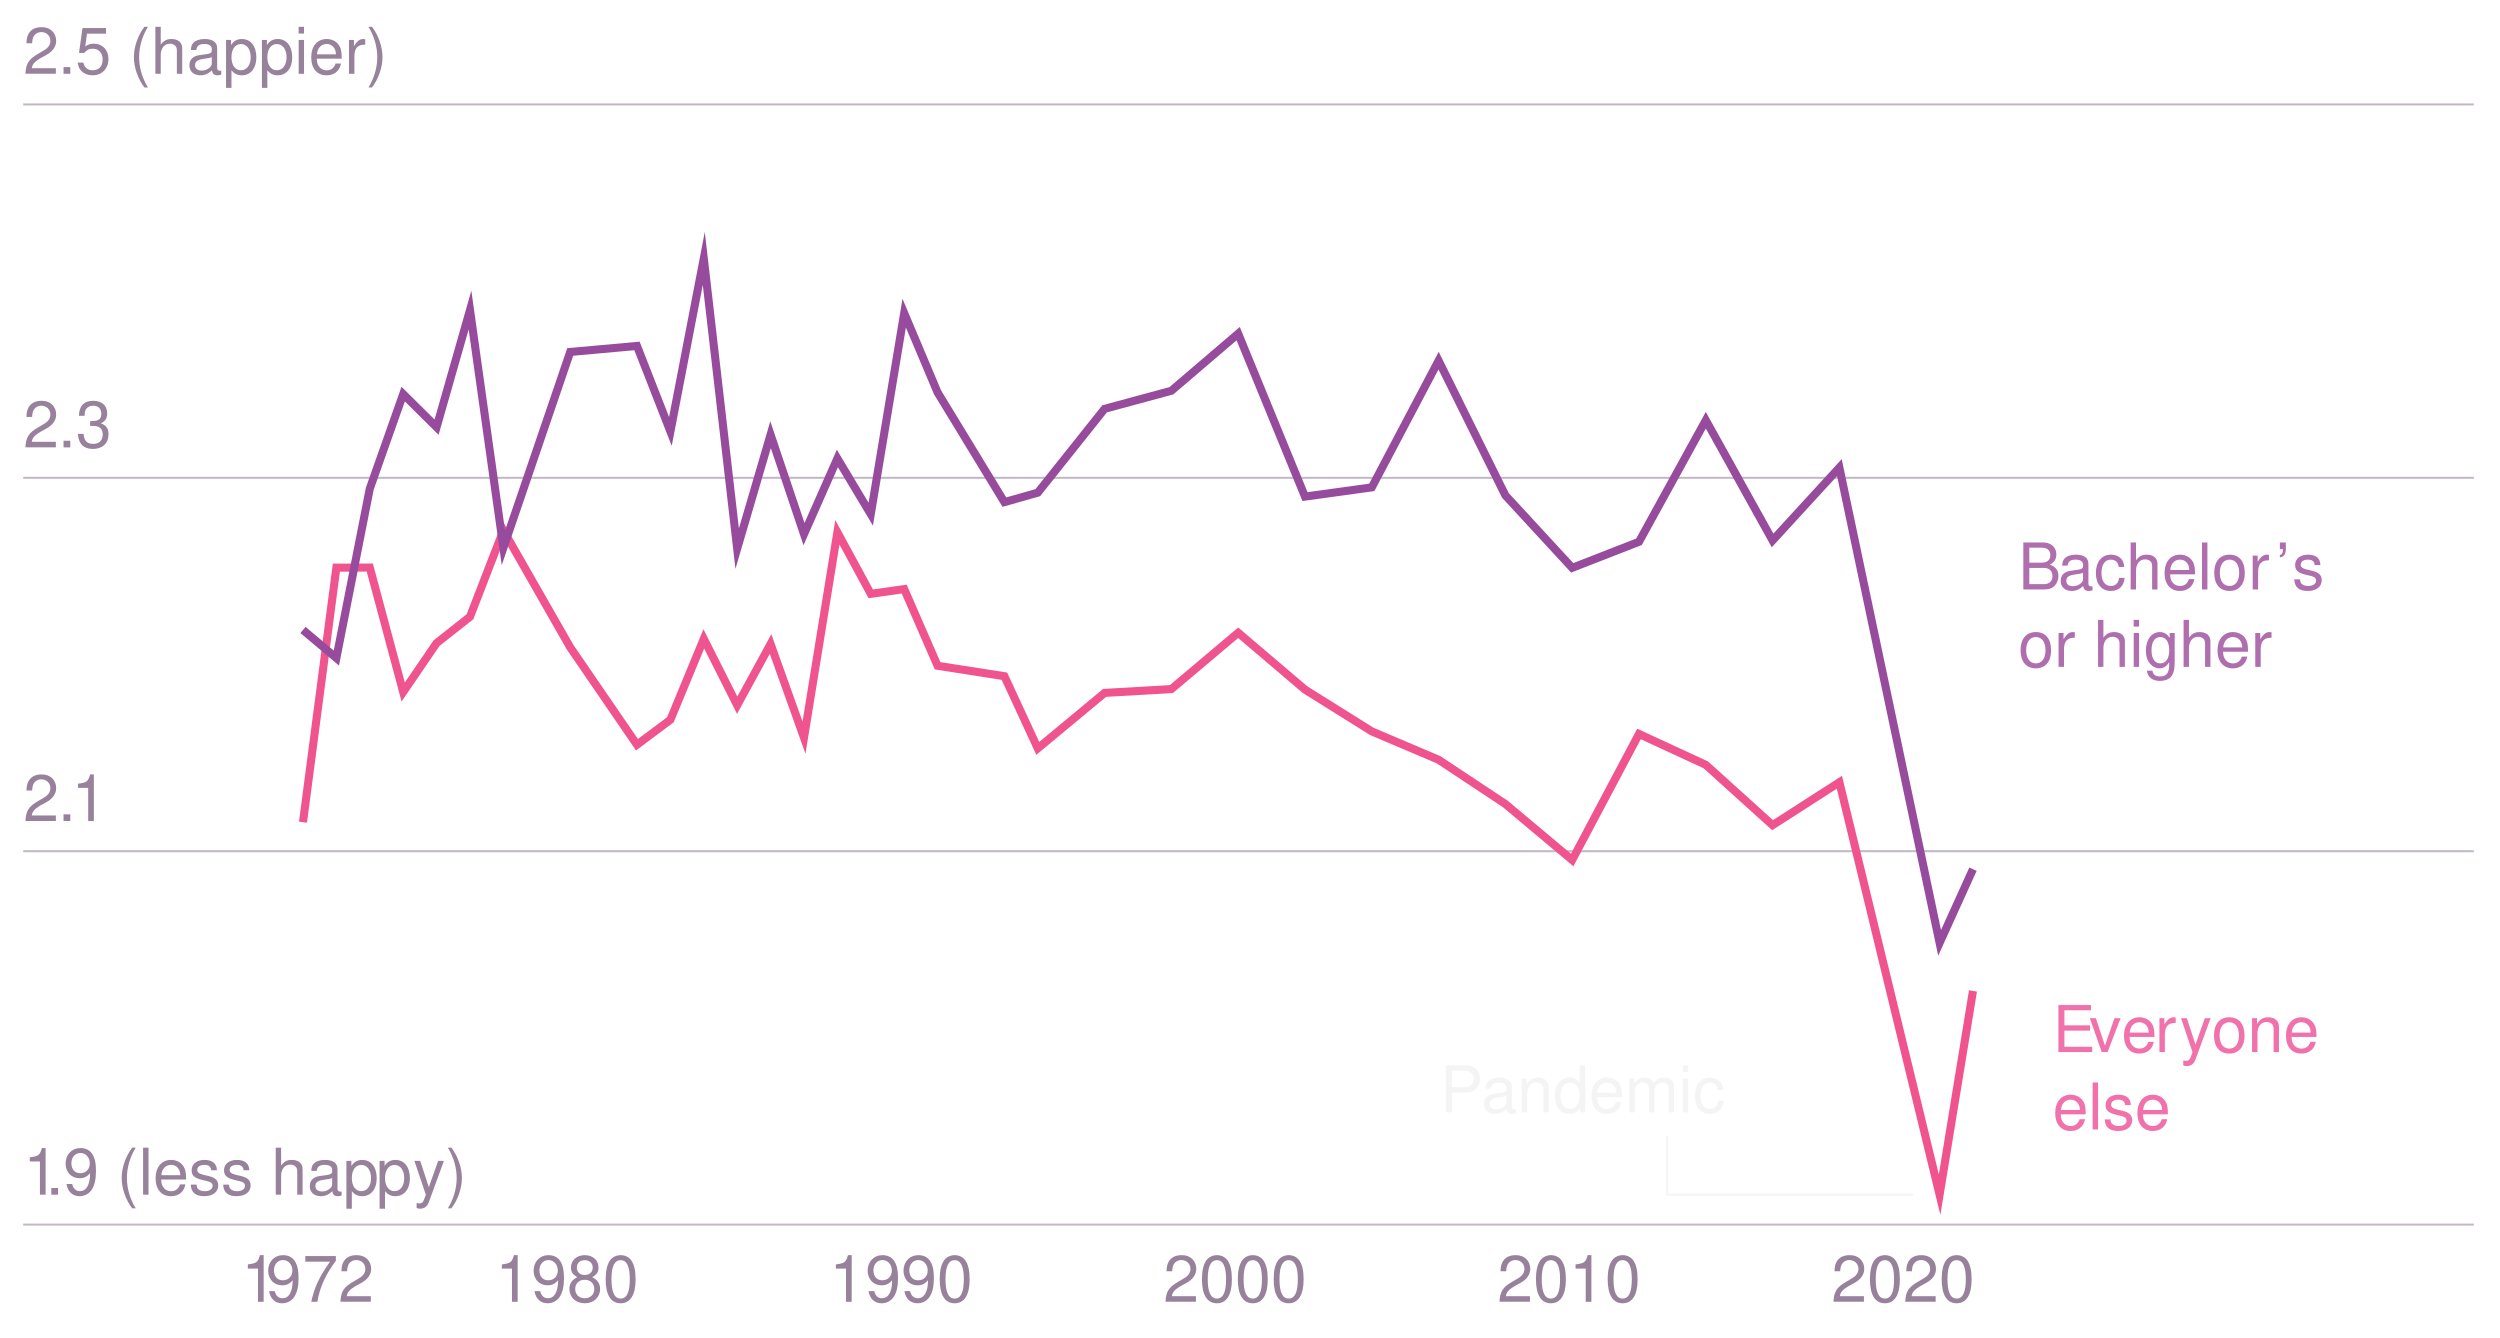
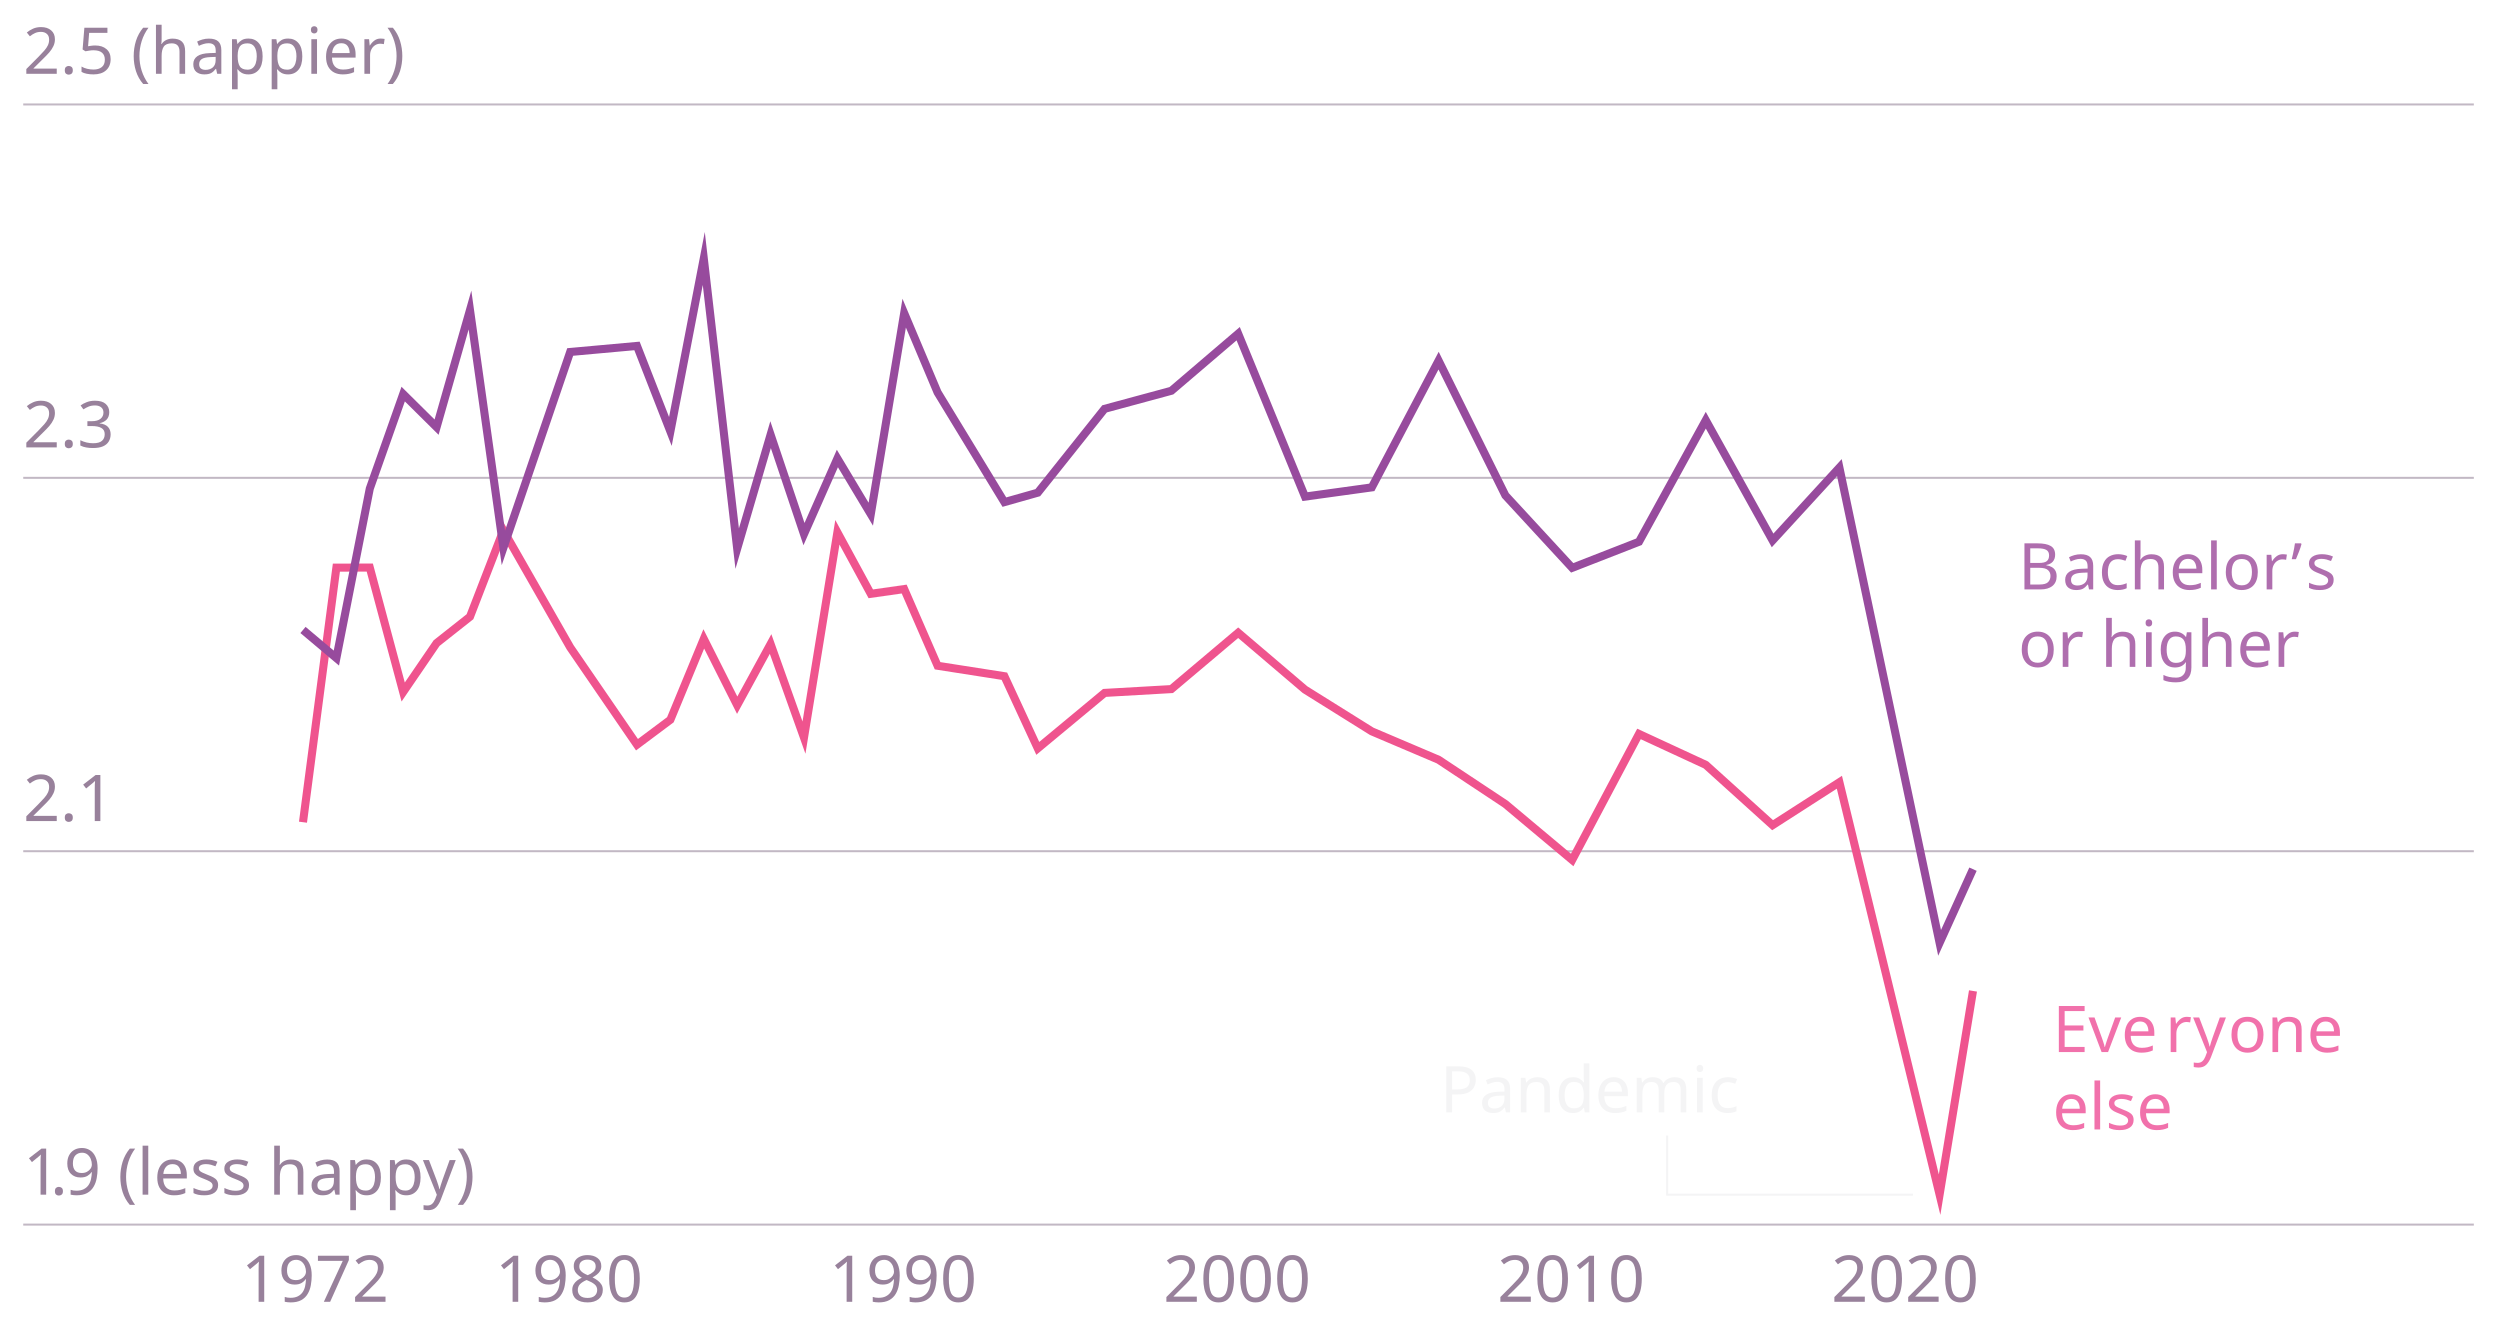
- <svg xmlns="http://www.w3.org/2000/svg" id="a" viewBox="0 0 620 331.59">
+ <svg xmlns="http://www.w3.org/2000/svg" id="uuid-f704a185-d169-46a2-b6c0-af52d76d50ac" viewBox="0 0 620 331.592">
  <defs>
-     <style>.b{letter-spacing:-.01em;}.c{letter-spacing:-.01em;}.d{letter-spacing:.05em;}.e{letter-spacing:0em;}.f{letter-spacing:-.03em;}.g{letter-spacing:.01em;}.h{letter-spacing:.02em;}.i{stroke:#974b9d;}.i,.j{stroke-width:2px;}.i,.j,.k,.l{fill:none;stroke-miterlimit:10;}.j{stroke:#ef548e;}.m{letter-spacing:0em;}.n{letter-spacing:0em;}.o{fill:#98819b;}.o,.p,.q,.r{font-family:"National 2 Web", -apple-system, BlinkMacSystemFont, Helvetica, Arial, sans-serif;;font-size:16px;}.p{fill:#f4f4f5;}.q{fill:#f171ab;}.r{fill:#af6eae;}.s{letter-spacing:0em;}.t{letter-spacing:0em;}.u{letter-spacing:-.02em;}.v{letter-spacing:0em;}.w{letter-spacing:-.07em;}.k{opacity:.62;stroke:#9d8da0;}.k,.l{stroke-width:.5px;}.l{stroke:#f4f4f5;}</style>
+     <style>.uuid-66f65fe9-60f2-4553-8cd2-02214fed37e2{letter-spacing:.05em;}.uuid-4fceb43c-416b-42c5-8805-3488455df269{letter-spacing:-.04em;}.uuid-ac4f5f8e-9490-4a9c-aef7-323b59f99bb3{letter-spacing:-.02em;}.uuid-bdca4d70-964a-40fd-8f61-fbd6dc4e4dba{fill:#f171ab;}.uuid-bdca4d70-964a-40fd-8f61-fbd6dc4e4dba,.uuid-d42e9942-460f-4076-9f67-6b8846e19d0a,.uuid-50ba1c5f-f601-4b65-887d-02203960e779,.uuid-e2d18a78-12c7-42ad-a504-d1ae99ce6851{font-family:TiemposText-Regular, 'Copyright Klim Type Foundry';font-size:16px;}.uuid-d42e9942-460f-4076-9f67-6b8846e19d0a{fill:#f4f4f5;}.uuid-50ba1c5f-f601-4b65-887d-02203960e779{fill:#98819b;}.uuid-e2d18a78-12c7-42ad-a504-d1ae99ce6851{fill:#af6eae;}.uuid-9fa833d7-fa44-4f3f-b6ce-05b39c816267{letter-spacing:.02em;}.uuid-d9cadb23-d6d0-41fa-9e0d-d00fa4242ff0{stroke:#974b9d;}.uuid-d9cadb23-d6d0-41fa-9e0d-d00fa4242ff0,.uuid-37e15551-7f59-4f82-9761-c6045d34a3e9{stroke-width:2px;}.uuid-d9cadb23-d6d0-41fa-9e0d-d00fa4242ff0,.uuid-37e15551-7f59-4f82-9761-c6045d34a3e9,.uuid-eb3b2c8b-3ea9-4b94-994b-36c652bf80f5,.uuid-9e747647-ca0a-4143-bfba-021a4f7577db{fill:none;stroke-miterlimit:10;}.uuid-37e15551-7f59-4f82-9761-c6045d34a3e9{stroke:#ef548e;}.uuid-395a6082-af81-4bcf-a7e6-7d79a1c02501{letter-spacing:-0em;}.uuid-c3cef9ad-a244-4fdd-9df3-12eb7ba5273d{letter-spacing:.02em;}.uuid-79cec3a2-b904-460e-95e0-4e3ea0ec3b80{letter-spacing:-.07em;}.uuid-eb3b2c8b-3ea9-4b94-994b-36c652bf80f5{opacity:.62;stroke:#9d8da0;}.uuid-eb3b2c8b-3ea9-4b94-994b-36c652bf80f5,.uuid-9e747647-ca0a-4143-bfba-021a4f7577db{stroke-width:.5px;}.uuid-9e747647-ca0a-4143-bfba-021a4f7577db{stroke:#f4f4f5;}</style>
  </defs>
-   <line class="k" x1="5.76" y1="303.7" x2="613.51" y2="303.7" />
-   <line class="k" x1="5.76" y1="211.1" x2="613.51" y2="211.1" />
-   <line class="k" x1="5.76" y1="118.5" x2="613.51" y2="118.5" />
-   <line class="k" x1="5.76" y1="25.9" x2="613.51" y2="25.9" />
-   <polyline class="j" points="75.14 203.9 83.42 140.77 91.71 140.76 99.99 171.62 108.27 159.49 116.56 152.95 124.84 131.53 141.41 160.54 157.97 184.69 166.26 178.5 174.54 158.44 182.82 174.89 191.1 159.71 199.39 182.93 207.67 132.01 215.95 147.27 224.24 146.09 232.52 165.11 249.09 167.7 257.37 185.6 273.94 171.84 290.5 170.89 307.07 156.92 323.64 171.02 340.2 181.38 356.77 188.42 373.34 199.4 389.9 213.28 406.47 182.02 423.04 189.68 439.6 204.64 456.17 193.99 481.02 296.28 489.3 245.75" />
-   <polyline class="i" points="75.14 156.23 83.42 163.2 91.71 121.18 99.99 97.73 108.27 105.94 116.56 76.89 124.84 135.86 141.41 87.29 157.97 85.79 166.26 107 174.54 64.1 182.82 136.06 191.1 107.8 199.39 132.46 207.67 113.7 215.95 127.52 224.24 77.66 232.52 97.32 249.09 124.53 257.37 122.18 273.94 101.39 290.5 96.91 307.07 82.75 323.64 123.16 340.2 120.87 356.77 89.44 373.34 122.86 389.9 140.82 406.47 134.36 423.04 104.21 439.6 134.03 456.17 115.96 481.02 233.83 489.3 215.56" />
-   <text class="o" transform="translate(5.76 296.28)">
-     <tspan class="f" x="0" y="0">1</tspan>
-     <tspan class="c" x="5.58" y="0">.</tspan>
-     <tspan class="s" x="9.9" y="0">9 (less hap</tspan>
-     <tspan class="v" x="87.52" y="0">p</tspan>
-     <tspan class="s" x="96.7" y="0">y)</tspan>
+   <line class="uuid-eb3b2c8b-3ea9-4b94-994b-36c652bf80f5" x1="5.76" y1="303.7" x2="613.512" y2="303.7" />
+   <line class="uuid-eb3b2c8b-3ea9-4b94-994b-36c652bf80f5" x1="5.76" y1="211.101" x2="613.512" y2="211.101" />
+   <line class="uuid-eb3b2c8b-3ea9-4b94-994b-36c652bf80f5" x1="5.76" y1="118.503" x2="613.512" y2="118.503" />
+   <line class="uuid-eb3b2c8b-3ea9-4b94-994b-36c652bf80f5" x1="5.76" y1="25.904" x2="613.512" y2="25.904" />
+   <polyline class="uuid-37e15551-7f59-4f82-9761-c6045d34a3e9" points="75.14 203.905 83.423 140.771 91.706 140.755 99.989 171.621 108.273 159.492 116.556 152.945 124.839 131.533 141.406 160.541 157.972 184.688 166.255 178.497 174.538 158.443 182.822 174.891 191.105 159.714 199.388 182.931 207.671 132.011 215.955 147.268 224.238 146.086 232.521 165.107 249.087 167.699 257.371 185.599 273.937 171.842 290.504 170.894 307.07 156.915 323.636 171.024 340.203 181.376 356.769 188.42 373.336 199.399 389.902 213.276 406.469 182.017 423.035 189.684 439.602 204.643 456.168 193.993 481.018 296.279 489.301 245.753" />
+   <polyline class="uuid-d9cadb23-d6d0-41fa-9e0d-d00fa4242ff0" points="75.14 156.228 83.423 163.204 91.706 121.175 99.989 97.729 108.273 105.935 116.556 76.891 124.839 135.863 141.406 87.292 157.972 85.791 166.255 107.003 174.538 64.104 182.822 136.057 191.105 107.799 199.388 132.461 207.671 113.705 215.955 127.521 224.238 77.663 232.521 97.322 249.087 124.527 257.371 122.182 273.937 101.392 290.504 96.909 307.07 82.755 323.636 123.161 340.203 120.87 356.769 89.439 373.336 122.863 389.902 140.824 406.469 134.358 423.035 104.209 439.602 134.027 456.168 115.965 481.018 233.834 489.301 215.557" />
+   <text class="uuid-50ba1c5f-f601-4b65-887d-02203960e779" transform="translate(5.76154 296.2796)">
+     <tspan x="0" y="0">1</tspan>
+     <tspan class="uuid-79cec3a2-b904-460e-95e0-4e3ea0ec3b80" x="6.704" y="0">.</tspan>
+     <tspan x="10.128" y="0">9 (less happy)</tspan>
  </text>
-   <text class="o" transform="translate(5.76 203.62)">
-     <tspan class="h" x="0" y="0">2</tspan>
-     <tspan class="w" x="8.61" y="0">.</tspan>
-     <tspan x="11.97" y="0">1</tspan>
+   <text class="uuid-50ba1c5f-f601-4b65-887d-02203960e779" transform="translate(5.76154 203.6184)">
+     <tspan x="0" y="0">2.1</tspan>
  </text>
-   <text class="o" transform="translate(5.76 110.96)">
-     <tspan class="h" x="0" y="0">2</tspan>
-     <tspan class="n" x="8.61" y="0">.3</tspan>
+   <text class="uuid-50ba1c5f-f601-4b65-887d-02203960e779" transform="translate(5.76154 110.9563)">
+     <tspan x="0" y="0">2.3</tspan>
  </text>
-   <text class="o" transform="translate(5.76 18.3)">
-     <tspan class="h" x="0" y="0">2</tspan>
-     <tspan class="c" x="8.61" y="0">.</tspan>
-     <tspan x="12.93" y="0">5 (happier)</tspan>
+   <text class="uuid-50ba1c5f-f601-4b65-887d-02203960e779" transform="translate(5.76154 18.2952)">
+     <tspan x="0" y="0">2.5 (happier)</tspan>
  </text>
-   <text class="o" transform="translate(122.83 322.84)">
+   <text class="uuid-50ba1c5f-f601-4b65-887d-02203960e779" transform="translate(122.8314 322.8411)">
    <tspan x="0" y="0">1980</tspan>
  </text>
-   <text class="o" transform="translate(205.67 322.84)">
+   <text class="uuid-50ba1c5f-f601-4b65-887d-02203960e779" transform="translate(205.6653 322.8411)">
    <tspan x="0" y="0">1990</tspan>
  </text>
-   <text class="o" transform="translate(288.5 322.84)">
+   <text class="uuid-50ba1c5f-f601-4b65-887d-02203960e779" transform="translate(288.4984 322.8411)">
    <tspan x="0" y="0">2000</tspan>
  </text>
-   <text class="o" transform="translate(371.33 322.84)">
+   <text class="uuid-50ba1c5f-f601-4b65-887d-02203960e779" transform="translate(371.3284 322.8411)">
    <tspan x="0" y="0">2010</tspan>
  </text>
-   <text class="o" transform="translate(454.16 322.84)">
+   <text class="uuid-50ba1c5f-f601-4b65-887d-02203960e779" transform="translate(454.1595 322.8411)">
    <tspan x="0" y="0">2020</tspan>
  </text>
-   <text class="r" transform="translate(500.52 146.18)">
-     <tspan class="g" x="0" y="0">B</tspan>
-     <tspan x="9.86" y="0">achelo</tspan>
-     <tspan class="d" x="57.04" y="0">r</tspan>
-     <tspan class="u" x="63.84" y="0">’</tspan>
-     <tspan class="t" x="67.92" y="0">s</tspan>
+   <text class="uuid-e2d18a78-12c7-42ad-a504-d1ae99ce6851" transform="translate(500.5169 146.1761)">
+     <tspan class="uuid-9fa833d7-fa44-4f3f-b6ce-05b39c816267" x="0" y="0">B</tspan>
+     <tspan x="10.912" y="0">achelo</tspan>
+     <tspan class="uuid-66f65fe9-60f2-4553-8cd2-02214fed37e2" x="60.255" y="0">r</tspan>
+     <tspan class="uuid-4fceb43c-416b-42c5-8805-3488455df269" x="67.646" y="0">’</tspan>
+     <tspan x="71.294" y="0">s</tspan>
    <tspan x="0" y="19.2">or higher</tspan>
  </text>
-   <text class="q" transform="translate(509.05 260.91)">
-     <tspan class="c" x="0" y="0">E</tspan>
-     <tspan class="v" x="9.07" y="0">v</tspan>
-     <tspan class="m" x="17.06" y="0">e</tspan>
-     <tspan class="g" x="25.38" y="0">r</tspan>
-     <tspan class="b" x="31.54" y="0">y</tspan>
-     <tspan x="39.44" y="0">one</tspan>
+   <text class="uuid-bdca4d70-964a-40fd-8f61-fbd6dc4e4dba" transform="translate(509.0462 260.9075)">
+     <tspan x="0" y="0">Eve</tspan>
+     <tspan class="uuid-c3cef9ad-a244-4fdd-9df3-12eb7ba5273d" x="27.92" y="0">r</tspan>
+     <tspan class="uuid-ac4f5f8e-9490-4a9c-aef7-323b59f99bb3" x="34.831" y="0">y</tspan>
+     <tspan class="uuid-395a6082-af81-4bcf-a7e6-7d79a1c02501" x="43.487" y="0">one</tspan>
    <tspan x="0" y="19.2">else</tspan>
  </text>
-   <text class="p" transform="translate(357.14 275.88)">
+   <text class="uuid-d42e9942-460f-4076-9f67-6b8846e19d0a" transform="translate(357.137 275.8792)">
    <tspan x="0" y="0">Pandemic</tspan>
  </text>
-   <polyline class="l" points="413.45 281.61 413.45 296.28 474.42 296.28" />
-   <text class="o" transform="translate(59.84 322.84)">
-     <tspan x="0" y="0">1</tspan>
-     <tspan class="e" x="6.06" y="0">9</tspan>
-     <tspan x="15.14" y="0">72</tspan>
+   <polyline class="uuid-9e747647-ca0a-4143-bfba-021a4f7577db" points="413.452 281.608 413.452 296.279 474.422 296.279" />
+   <text class="uuid-50ba1c5f-f601-4b65-887d-02203960e779" transform="translate(59.83881 322.8414)">
+     <tspan x="0" y="0">1972</tspan>
  </text>
</svg>
